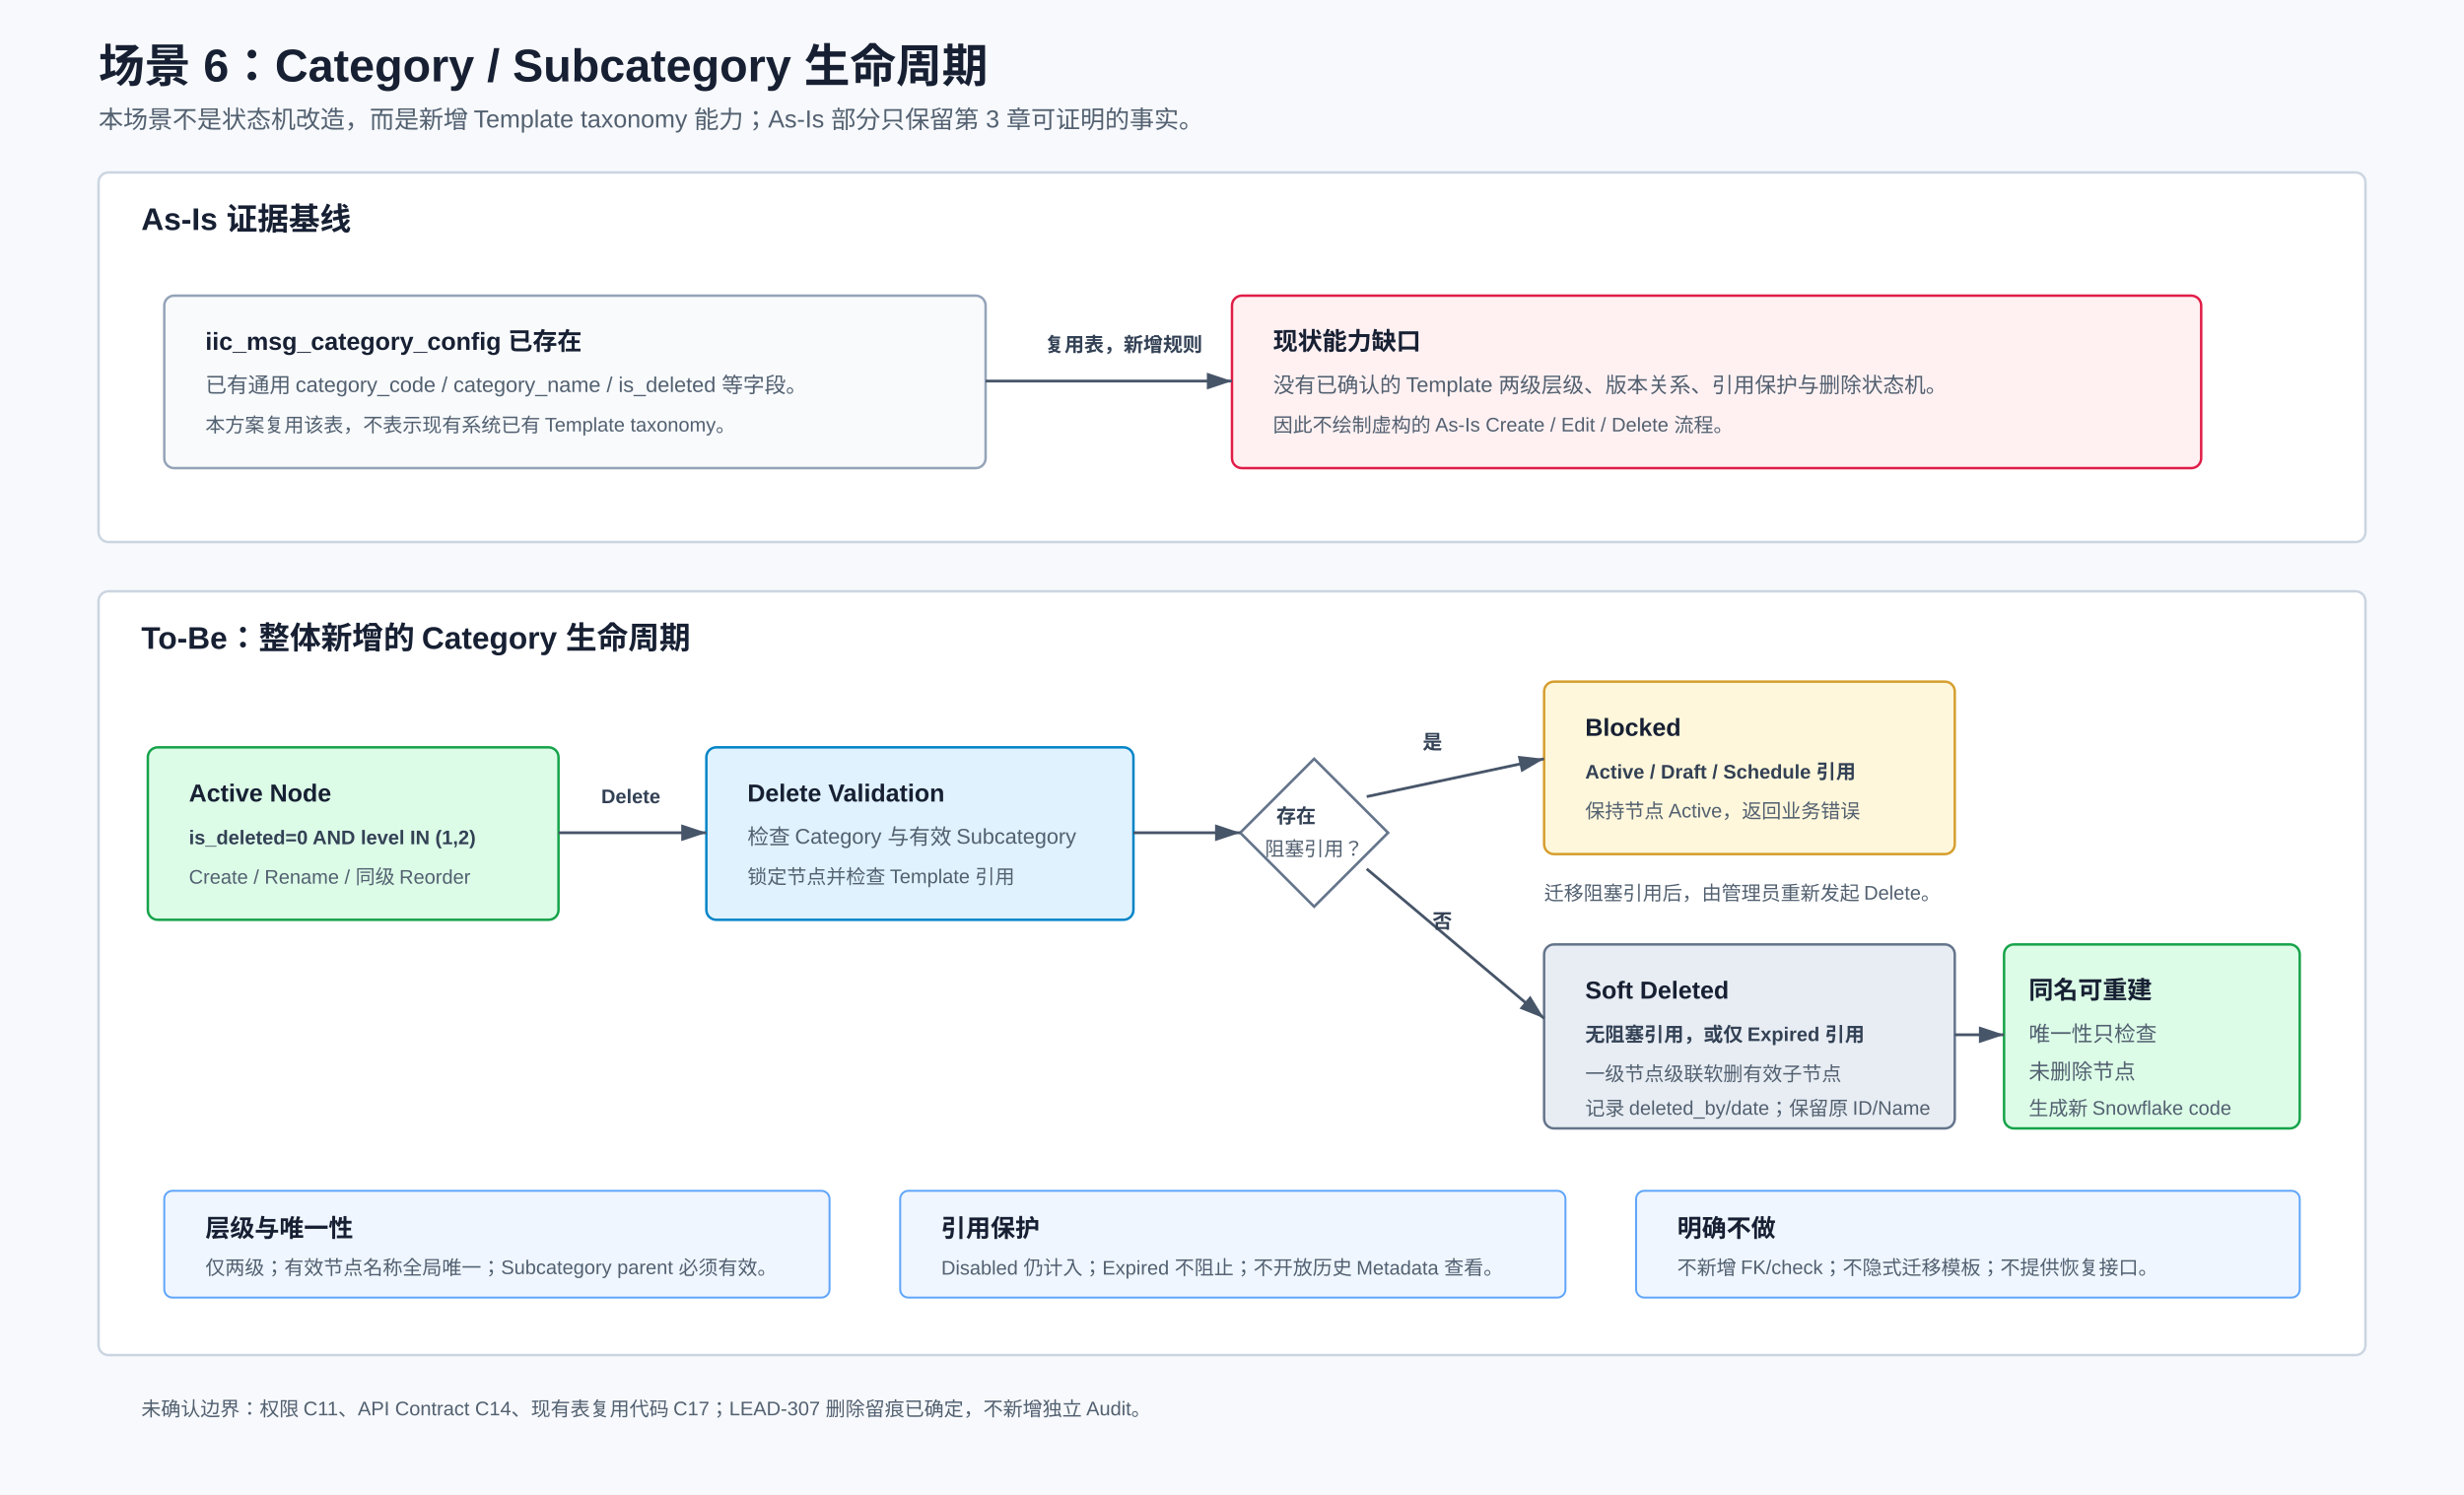
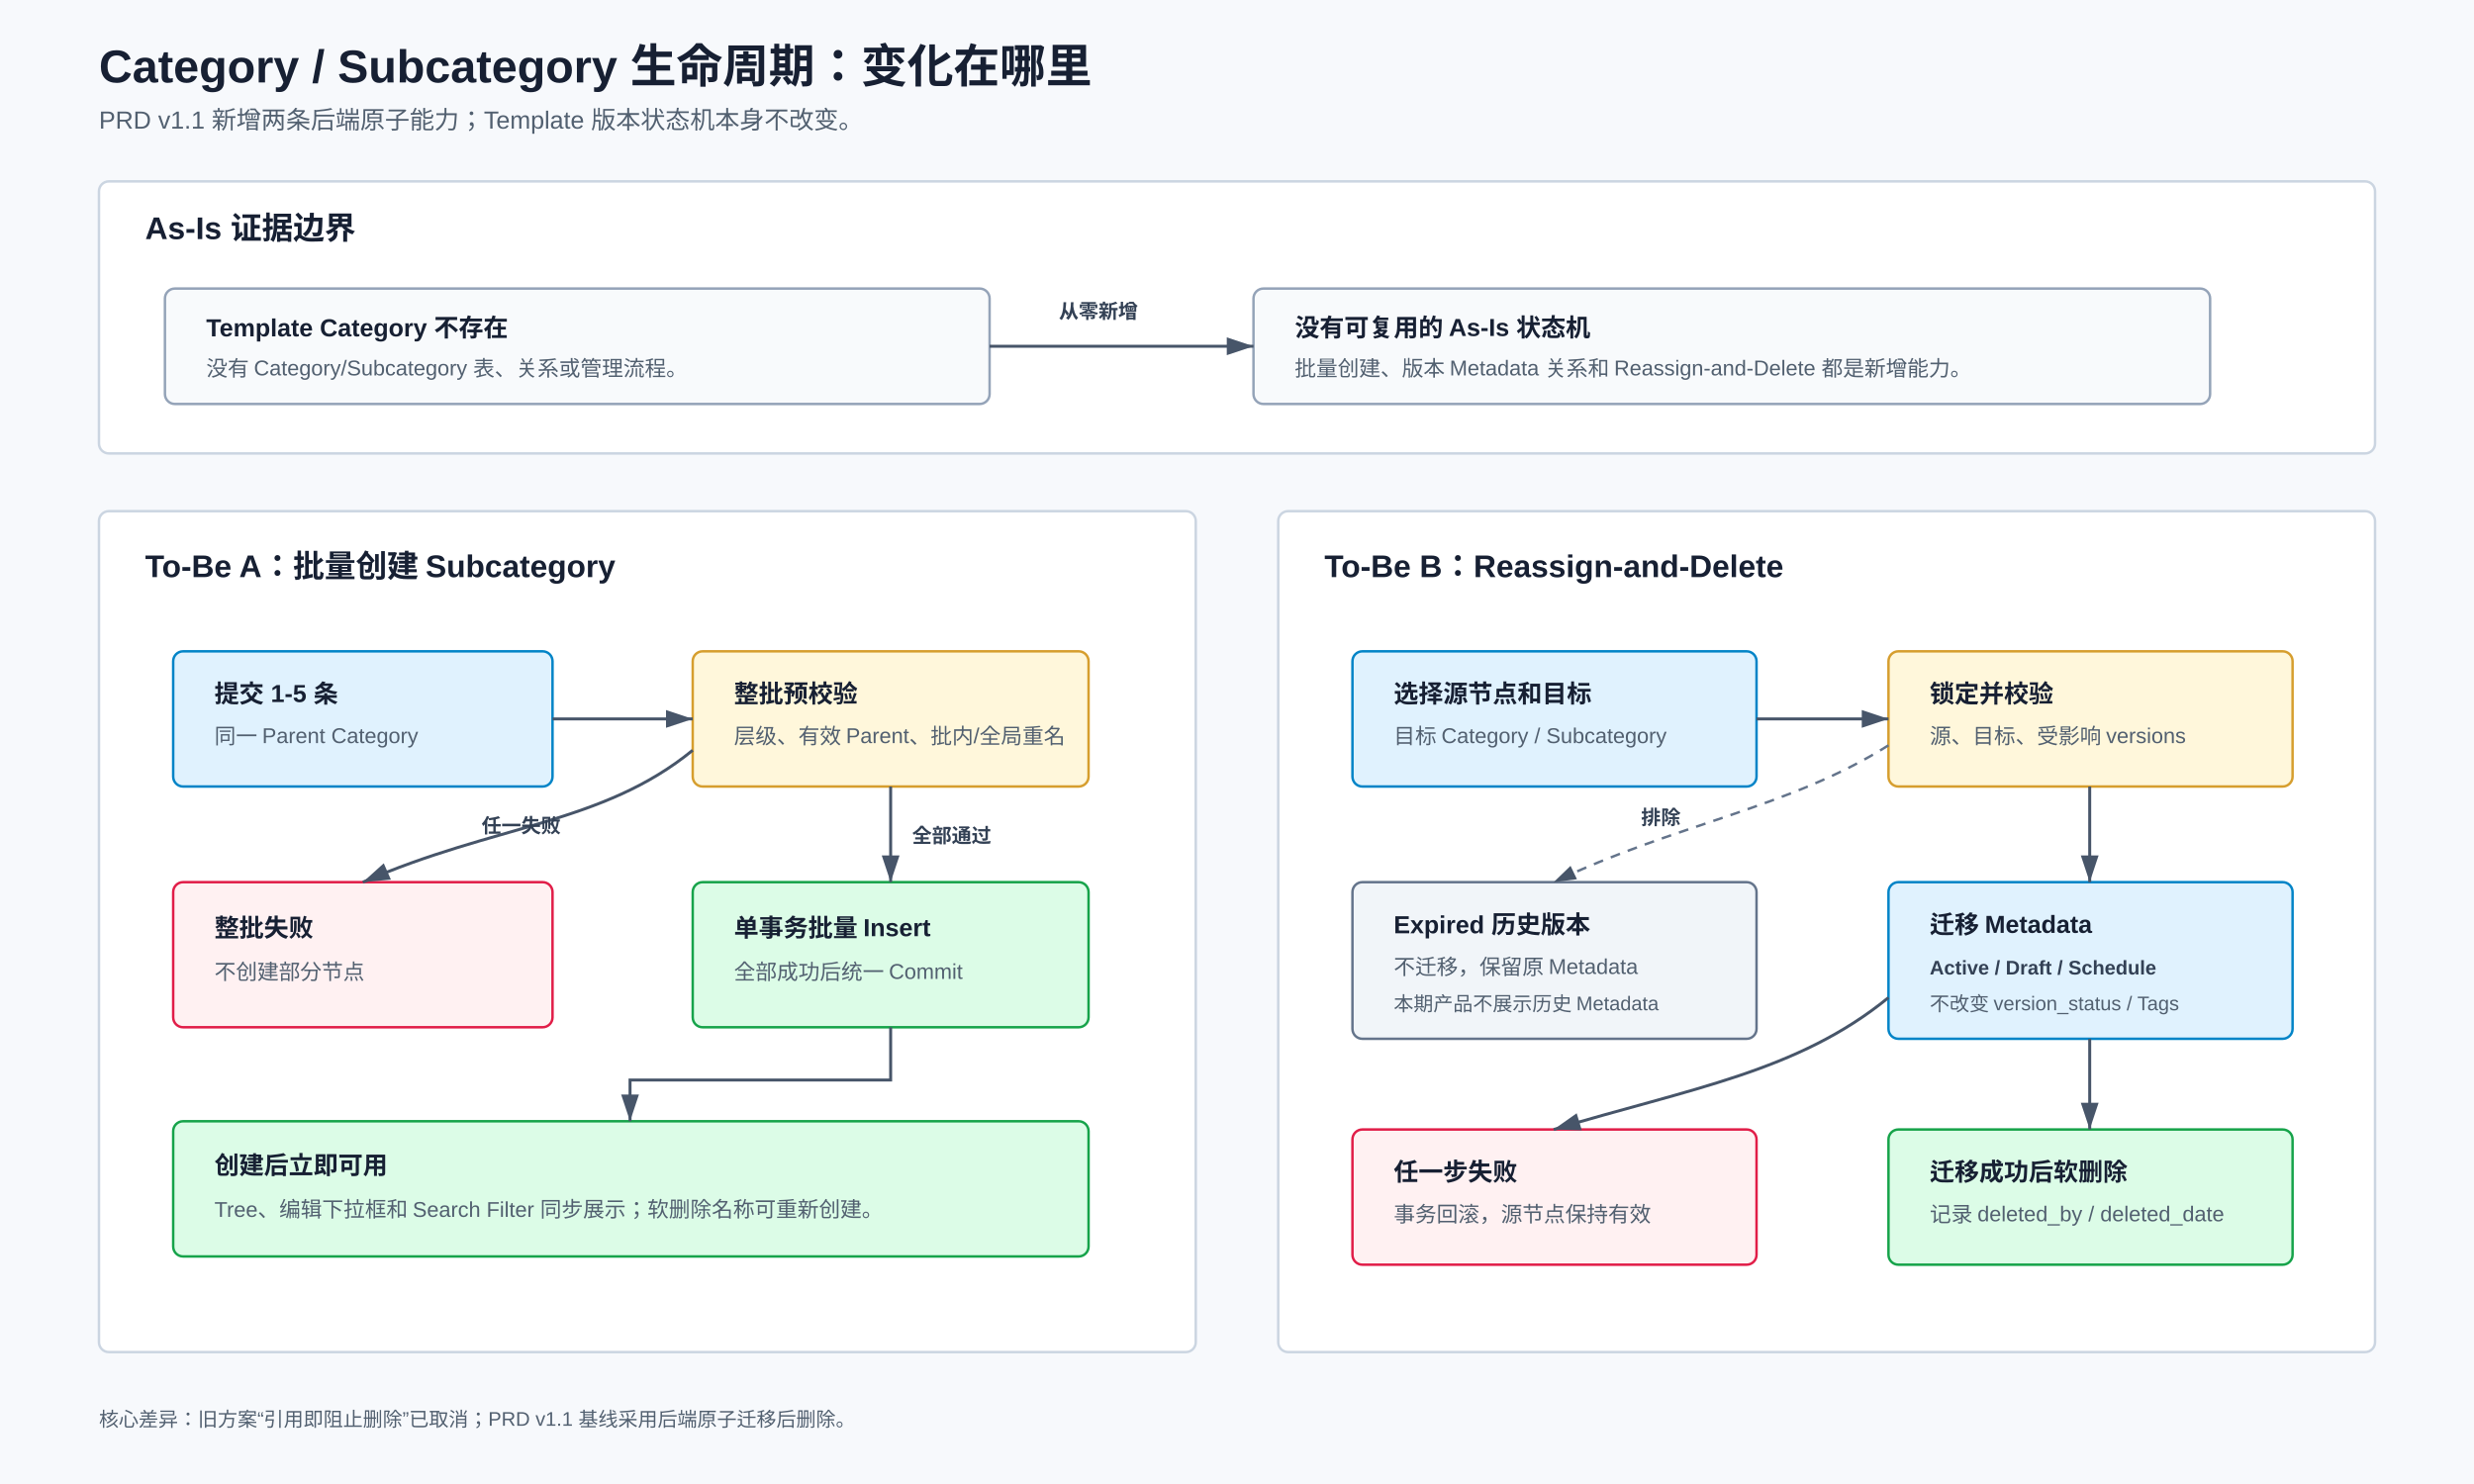
- <svg xmlns="http://www.w3.org/2000/svg" width="1500" height="910" viewBox="0 0 1500 910">
+ <svg xmlns="http://www.w3.org/2000/svg" width="1500" height="900" viewBox="0 0 1500 900">
  <defs>
-     <marker id="a" markerWidth="10" markerHeight="10" refX="9" refY="3" orient="auto">
+     <marker id="arrow" markerWidth="10" markerHeight="10" refX="9" refY="3" orient="auto">
      <path d="M0 0L0 6L9 3z" fill="#475569" />
    </marker>
    <style>
-       .title{font:700 28px Arial,"Microsoft YaHei",sans-serif;fill:#172033}.sub{font:400 15px Arial,"Microsoft YaHei",sans-serif;fill:#526070}.section{font:700 19px Arial,"Microsoft YaHei",sans-serif;fill:#172033}.h{font:700 15px Arial,"Microsoft YaHei",sans-serif;fill:#172033}.body{font:400 13px Arial,"Microsoft YaHei",sans-serif;fill:#526070}.small{font:400 12px Arial,"Microsoft YaHei",sans-serif;fill:#526070}.code{font:700 12px Arial,"Microsoft YaHei",sans-serif;fill:#334155}.event{font:700 12px Arial,"Microsoft YaHei",sans-serif;fill:#334155}
-       .panel{fill:#fff;stroke:#cbd5e1;stroke-width:1.5;rx:6}.box{stroke-width:1.5;rx:6}.asis{fill:#f8fafc;stroke:#94a3b8}.gap{fill:#fff1f2;stroke:#e11d48}.active{fill:#dcfce7;stroke:#16a34a}.check{fill:#e0f2fe;stroke:#0284c7}.decision{fill:#fff;stroke:#64748b;stroke-width:1.6}.blocked{fill:#fff7db;stroke:#d69e2e}.deleted{fill:#e8edf3;stroke:#64748b}.rule{fill:#eff6ff;stroke:#60a5fa;stroke-width:1.2;rx:5}.line{stroke:#475569;stroke-width:1.7;fill:none;marker-end:url(#a)}
+       .title{font:700 28px Arial,"Microsoft YaHei",sans-serif;fill:#172033}.sub{font:400 15px Arial,"Microsoft YaHei",sans-serif;fill:#526070}.section{font:700 19px Arial,"Microsoft YaHei",sans-serif;fill:#172033}.h{font:700 15px Arial,"Microsoft YaHei",sans-serif;fill:#172033}.body{font:400 13px Arial,"Microsoft YaHei",sans-serif;fill:#526070}.small{font:400 12px Arial,"Microsoft YaHei",sans-serif;fill:#526070}.code{font:700 12px Arial,"Microsoft YaHei",sans-serif;fill:#334155}.label{font:700 12px Arial,"Microsoft YaHei",sans-serif;fill:#334155}
+       .panel{fill:#fff;stroke:#cbd5e1;stroke-width:1.5}.asis{fill:#f8fafc;stroke:#94a3b8;stroke-width:1.5}.new{fill:#e0f2fe;stroke:#0284c7;stroke-width:1.5}.validate{fill:#fff7db;stroke:#d69e2e;stroke-width:1.5}.success{fill:#dcfce7;stroke:#16a34a;stroke-width:1.5}.fail{fill:#fff1f2;stroke:#e11d48;stroke-width:1.5}.history{fill:#f1f5f9;stroke:#64748b;stroke-width:1.5}.edge{stroke:#475569;stroke-width:1.8;fill:none;marker-end:url(#arrow)}.dash{stroke:#64748b;stroke-width:1.5;stroke-dasharray:6 5;fill:none;marker-end:url(#arrow)}
    </style>
  </defs>
-   <rect width="1500" height="910" fill="#f7f9fc" />
-   <text x="60" y="50" class="title">场景 6：Category / Subcategory 生命周期</text>
-   <text x="60" y="78" class="sub">本场景不是状态机改造，而是新增 Template taxonomy 能力；As-Is 部分只保留第 3 章可证明的事实。</text>
-   <rect x="60" y="105" width="1380" height="225" class="panel" />
-   <text x="86" y="140" class="section">As-Is 证据基线</text>
-   <rect x="100" y="180" width="500" height="105" class="box asis" />
-   <text x="125" y="213" class="h">iic_msg_category_config 已存在</text>
-   <text x="125" y="239" class="body">已有通用 category_code / category_name / is_deleted 等字段。</text>
-   <text x="125" y="263" class="small">本方案复用该表，不表示现有系统已有 Template taxonomy。</text>
-   <rect x="750" y="180" width="590" height="105" class="box gap" />
-   <text x="775" y="213" class="h">现状能力缺口</text>
-   <text x="775" y="239" class="body">没有已确认的 Template 两级层级、版本关系、引用保护与删除状态机。</text>
-   <text x="775" y="263" class="small">因此不绘制虚构的 As-Is Create / Edit / Delete 流程。</text>
-   <path d="M600 232L750 232" class="line" />
-   <text x="636" y="214" class="event">复用表，新增规则</text>
-   <rect x="60" y="360" width="1380" height="465" class="panel" />
-   <text x="86" y="395" class="section">To-Be：整体新增的 Category 生命周期</text>
-   <rect x="90" y="455" width="250" height="105" class="box active" />
-   <text x="115" y="488" class="h">Active Node</text>
-   <text x="115" y="514" class="code">is_deleted=0 AND level IN (1,2)</text>
-   <text x="115" y="538" class="small">Create / Rename / 同级 Reorder</text>
-   <rect x="430" y="455" width="260" height="105" class="box check" />
-   <text x="455" y="488" class="h">Delete Validation</text>
-   <text x="455" y="514" class="body">检查 Category 与有效 Subcategory</text>
-   <text x="455" y="538" class="small">锁定节点并检查 Template 引用</text>
-   <polygon points="755,507 800,462 845,507 800,552" class="decision" />
-   <text x="777" y="501" class="event">存在</text>
-   <text x="770" y="521" class="small">阻塞引用？</text>
-   <rect x="940" y="415" width="250" height="105" class="box blocked" />
-   <text x="965" y="448" class="h">Blocked</text>
-   <text x="965" y="474" class="code">Active / Draft / Schedule 引用</text>
-   <text x="965" y="498" class="small">保持节点 Active，返回业务错误</text>
-   <rect x="940" y="575" width="250" height="112" class="box deleted" />
-   <text x="965" y="608" class="h">Soft Deleted</text>
-   <text x="965" y="634" class="code">无阻塞引用，或仅 Expired 引用</text>
-   <text x="965" y="658" class="small">一级节点级联软删有效子节点</text>
-   <text x="965" y="679" class="small">记录 deleted_by/date；保留原 ID/Name</text>
-   <rect x="1220" y="575" width="180" height="112" class="box active" />
-   <text x="1235" y="608" class="h">同名可重建</text>
-   <text x="1235" y="634" class="body">唯一性只检查</text>
-   <text x="1235" y="657" class="body">未删除节点</text>
-   <text x="1235" y="679" class="small">生成新 Snowflake code</text>
-   <path d="M340 507L430 507" class="line" />
-   <text x="366" y="489" class="event">Delete</text>
-   <path d="M690 507L755 507" class="line" />
-   <path d="M832 485L940 462" class="line" />
-   <text x="866" y="456" class="event">是</text>
-   <path d="M832 529L940 620" class="line" />
-   <text x="872" y="565" class="event">否</text>
-   <path d="M1190 630L1220 630" class="line" />
-   <text x="940" y="548" class="small">迁移阻塞引用后，由管理员重新发起 Delete。</text>
-   <rect x="100" y="725" width="405" height="65" class="rule" />
-   <text x="125" y="753" class="h">层级与唯一性</text>
-   <text x="125" y="776" class="small">仅两级；有效节点名称全局唯一；Subcategory parent 必须有效。</text>
-   <rect x="548" y="725" width="405" height="65" class="rule" />
-   <text x="573" y="753" class="h">引用保护</text>
-   <text x="573" y="776" class="small">Disabled 仍计入；Expired 不阻止；不开放历史 Metadata 查看。</text>
-   <rect x="996" y="725" width="404" height="65" class="rule" />
-   <text x="1021" y="753" class="h">明确不做</text>
-   <text x="1021" y="776" class="small">不新增 FK/check；不隐式迁移模板；不提供恢复接口。</text>
-   <text x="86" y="862" class="small">未确认边界：权限 C11、API Contract C14、现有表复用代码 C17；LEAD-307 删除留痕已确定，不新增独立 Audit。</text>
+   <rect width="1500" height="900" fill="#f7f9fc" />
+   <text x="60" y="50" class="title">Category / Subcategory 生命周期：变化在哪里</text>
+   <text x="60" y="78" class="sub">PRD v1.1 新增两条后端原子能力；Template 版本状态机本身不改变。</text>
+   <rect x="60" y="110" width="1380" height="165" rx="6" class="panel" />
+   <text x="88" y="145" class="section">As-Is 证据边界</text>
+   <rect x="100" y="175" width="500" height="70" rx="6" class="asis" />
+   <text x="125" y="204" class="h">Template Category 不存在</text>
+   <text x="125" y="228" class="body">没有 Category/Subcategory 表、关系或管理流程。</text>
+   <rect x="760" y="175" width="580" height="70" rx="6" class="asis" />
+   <text x="785" y="204" class="h">没有可复用的 As-Is 状态机</text>
+   <text x="785" y="228" class="body">批量创建、版本 Metadata 关系和 Reassign-and-Delete 都是新增能力。</text>
+   <path d="M600 210L760 210" class="edge" />
+   <text x="642" y="193" class="label">从零新增</text>
+   <rect x="60" y="310" width="665" height="510" rx="6" class="panel" />
+   <text x="88" y="350" class="section">To-Be A：批量创建 Subcategory</text>
+   <rect x="105" y="395" width="230" height="82" rx="6" class="new" />
+   <text x="130" y="426" class="h">提交 1-5 条</text>
+   <text x="130" y="451" class="body">同一 Parent Category</text>
+   <rect x="420" y="395" width="240" height="82" rx="6" class="validate" />
+   <text x="445" y="426" class="h">整批预校验</text>
+   <text x="445" y="451" class="body">层级、有效 Parent、批内/全局重名</text>
+   <path d="M335 436L420 436" class="edge" />
+   <rect x="420" y="535" width="240" height="88" rx="6" class="success" />
+   <text x="445" y="568" class="h">单事务批量 Insert</text>
+   <text x="445" y="594" class="body">全部成功后统一 Commit</text>
+   <path d="M540 477L540 535" class="edge" />
+   <text x="553" y="511" class="label">全部通过</text>
+   <rect x="105" y="535" width="230" height="88" rx="6" class="fail" />
+   <text x="130" y="568" class="h">整批失败</text>
+   <text x="130" y="594" class="body">不创建部分节点</text>
+   <path d="M420 455C365 500 300 500 220 535" class="edge" />
+   <text x="292" y="505" class="label">任一失败</text>
+   <rect x="105" y="680" width="555" height="82" rx="6" class="success" />
+   <text x="130" y="712" class="h">创建后立即可用</text>
+   <text x="130" y="738" class="body">Tree、编辑下拉框和 Search Filter 同步展示；软删除名称可重新创建。</text>
+   <path d="M540 623L540 655L382 655L382 680" class="edge" />
+   <rect x="775" y="310" width="665" height="510" rx="6" class="panel" />
+   <text x="803" y="350" class="section">To-Be B：Reassign-and-Delete</text>
+   <rect x="820" y="395" width="245" height="82" rx="6" class="new" />
+   <text x="845" y="426" class="h">选择源节点和目标</text>
+   <text x="845" y="451" class="body">目标 Category / Subcategory</text>
+   <rect x="1145" y="395" width="245" height="82" rx="6" class="validate" />
+   <text x="1170" y="426" class="h">锁定并校验</text>
+   <text x="1170" y="451" class="body">源、目标、受影响 versions</text>
+   <path d="M1065 436L1145 436" class="edge" />
+   <rect x="1145" y="535" width="245" height="95" rx="6" class="new" />
+   <text x="1170" y="566" class="h">迁移 Metadata</text>
+   <text x="1170" y="591" class="code">Active / Draft / Schedule</text>
+   <text x="1170" y="613" class="small">不改变 version_status / Tags</text>
+   <path d="M1267 477L1267 535" class="edge" />
+   <rect x="820" y="535" width="245" height="95" rx="6" class="history" />
+   <text x="845" y="566" class="h">Expired 历史版本</text>
+   <text x="845" y="591" class="body">不迁移，保留原 Metadata</text>
+   <text x="845" y="613" class="small">本期产品不展示历史 Metadata</text>
+   <path d="M1145 452C1085 490 1015 500 942 535" class="dash" />
+   <text x="995" y="500" class="label">排除</text>
+   <rect x="1145" y="685" width="245" height="82" rx="6" class="success" />
+   <text x="1170" y="716" class="h">迁移成功后软删除</text>
+   <text x="1170" y="741" class="body">记录 deleted_by / deleted_date</text>
+   <path d="M1267 630L1267 685" class="edge" />
+   <rect x="820" y="685" width="245" height="82" rx="6" class="fail" />
+   <text x="845" y="716" class="h">任一步失败</text>
+   <text x="845" y="741" class="body">事务回滚，源节点保持有效</text>
+   <path d="M1145 605C1090 650 1025 660 942 685" class="edge" />
+   <text x="60" y="865" class="small">核心差异：旧方案“引用即阻止删除”已取消；PRD v1.1 基线采用后端原子迁移后删除。</text>
</svg>
